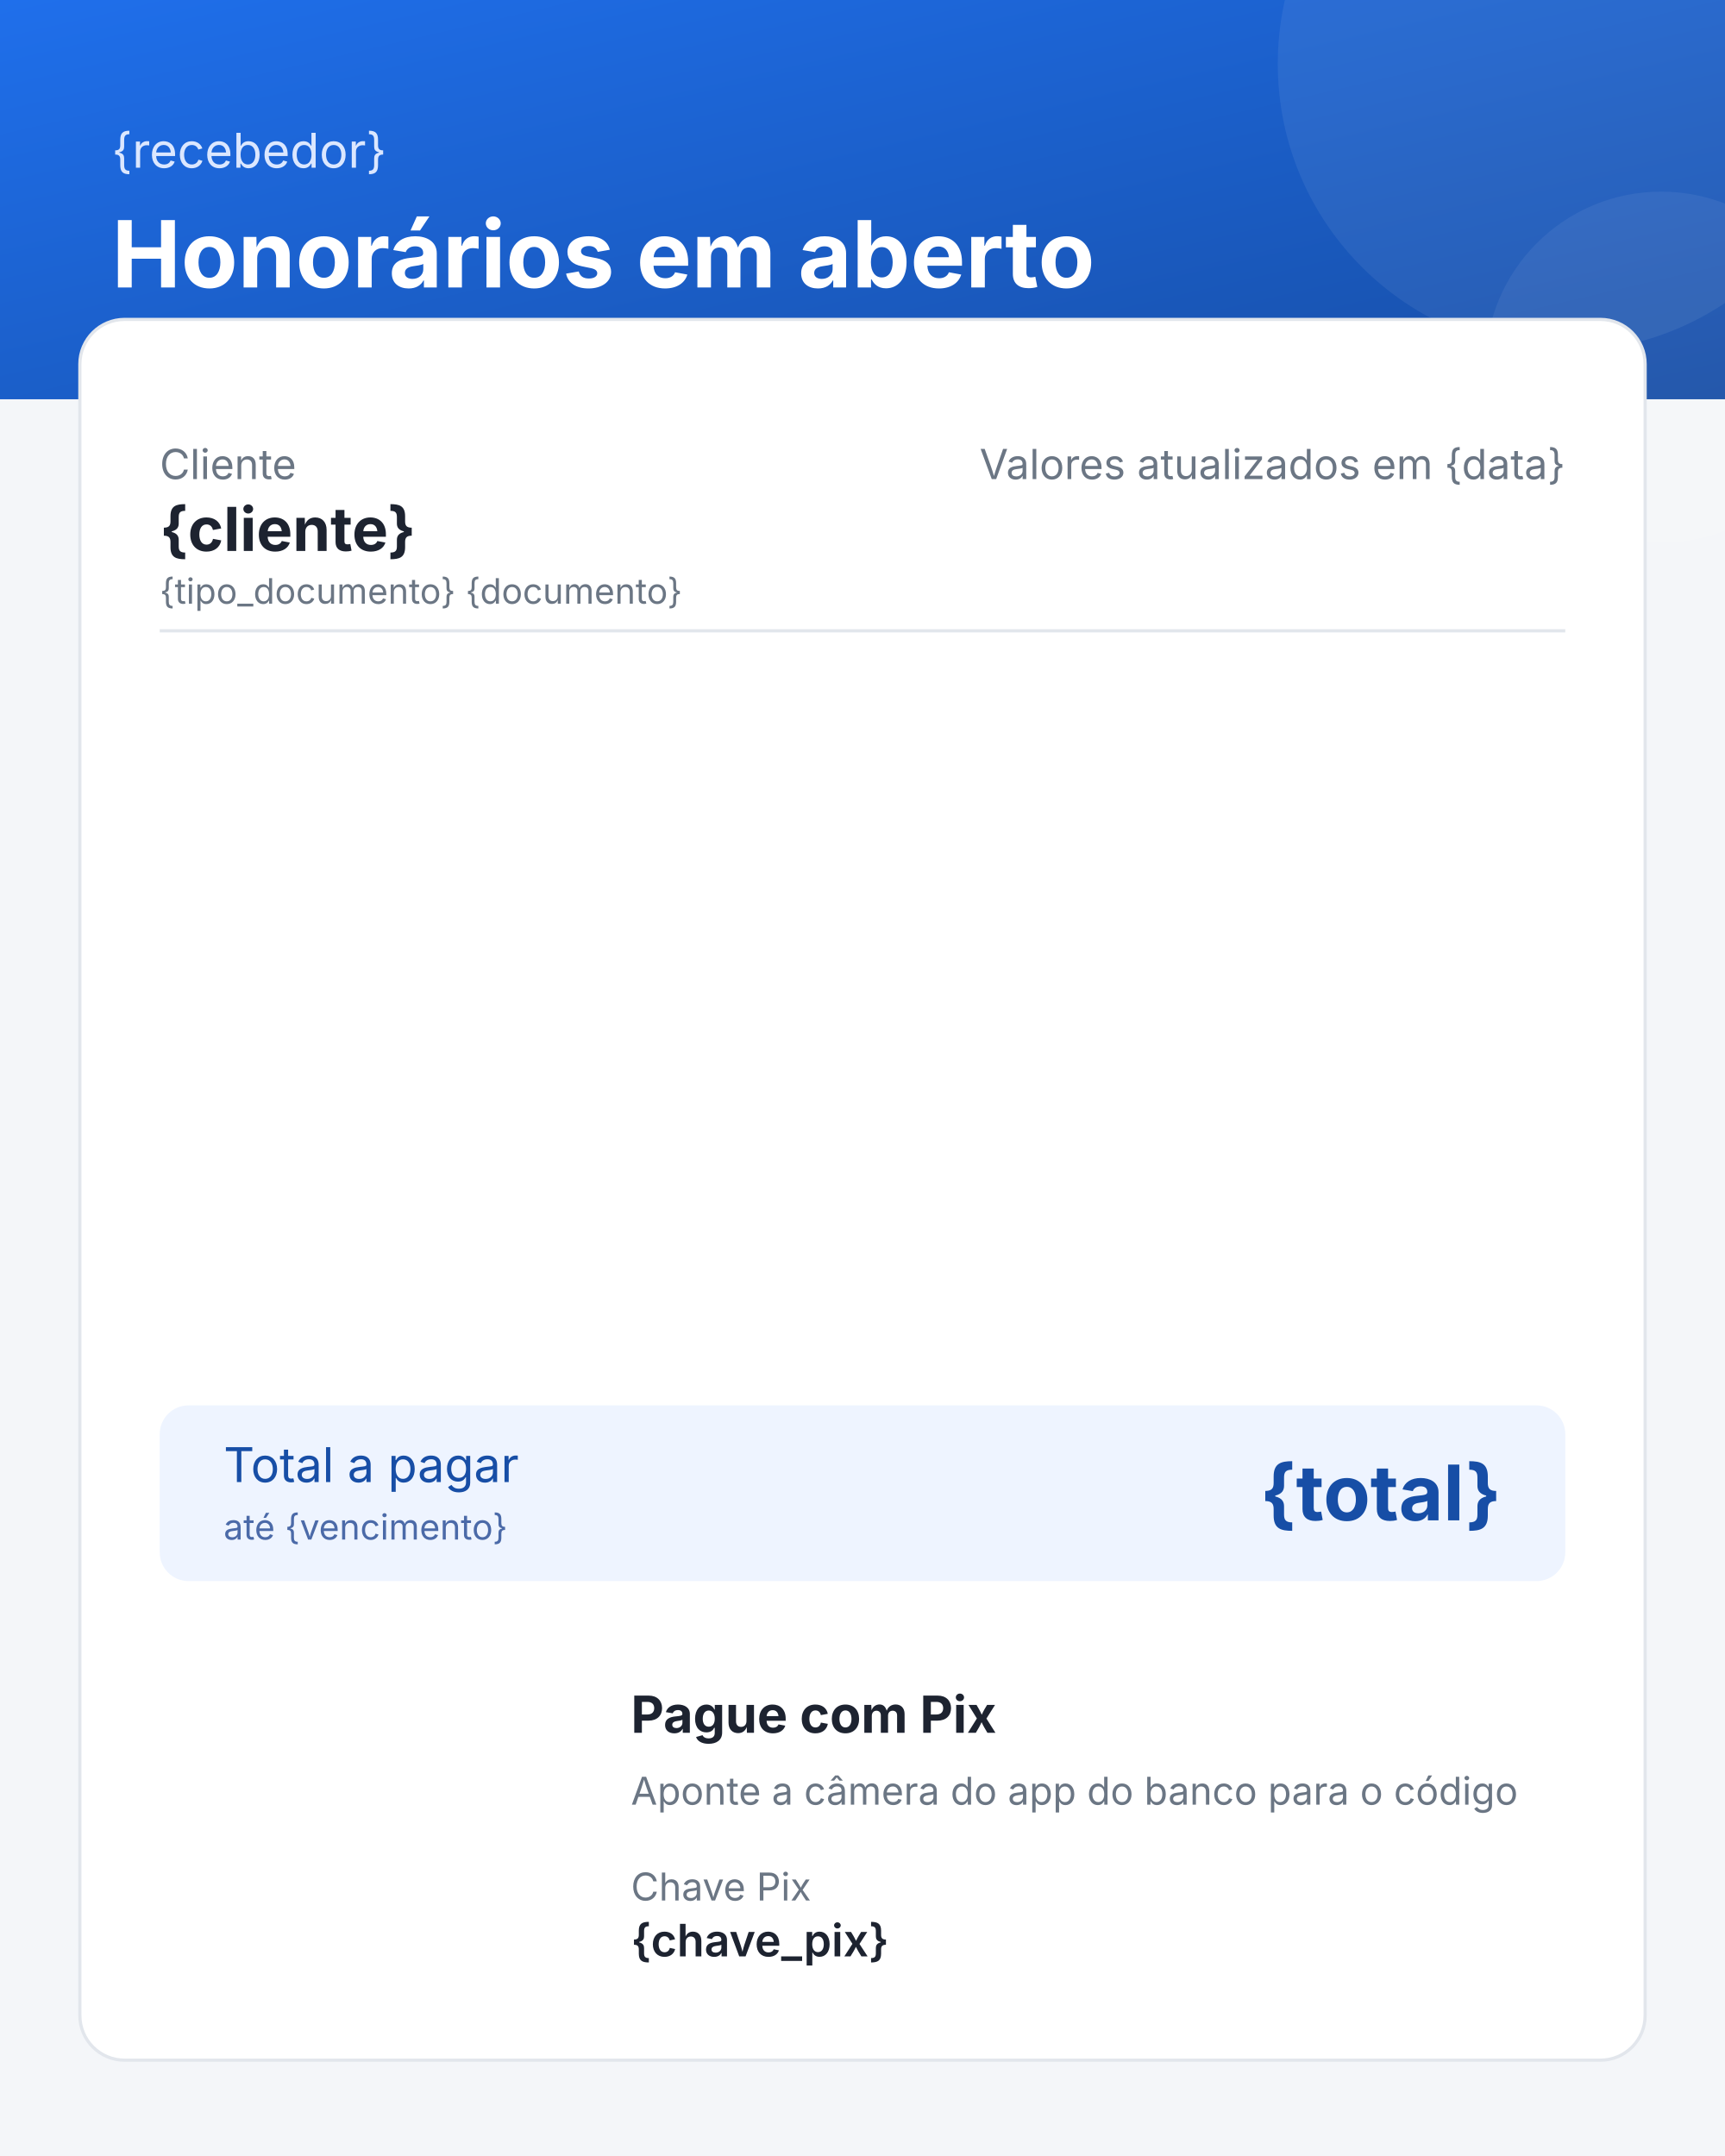
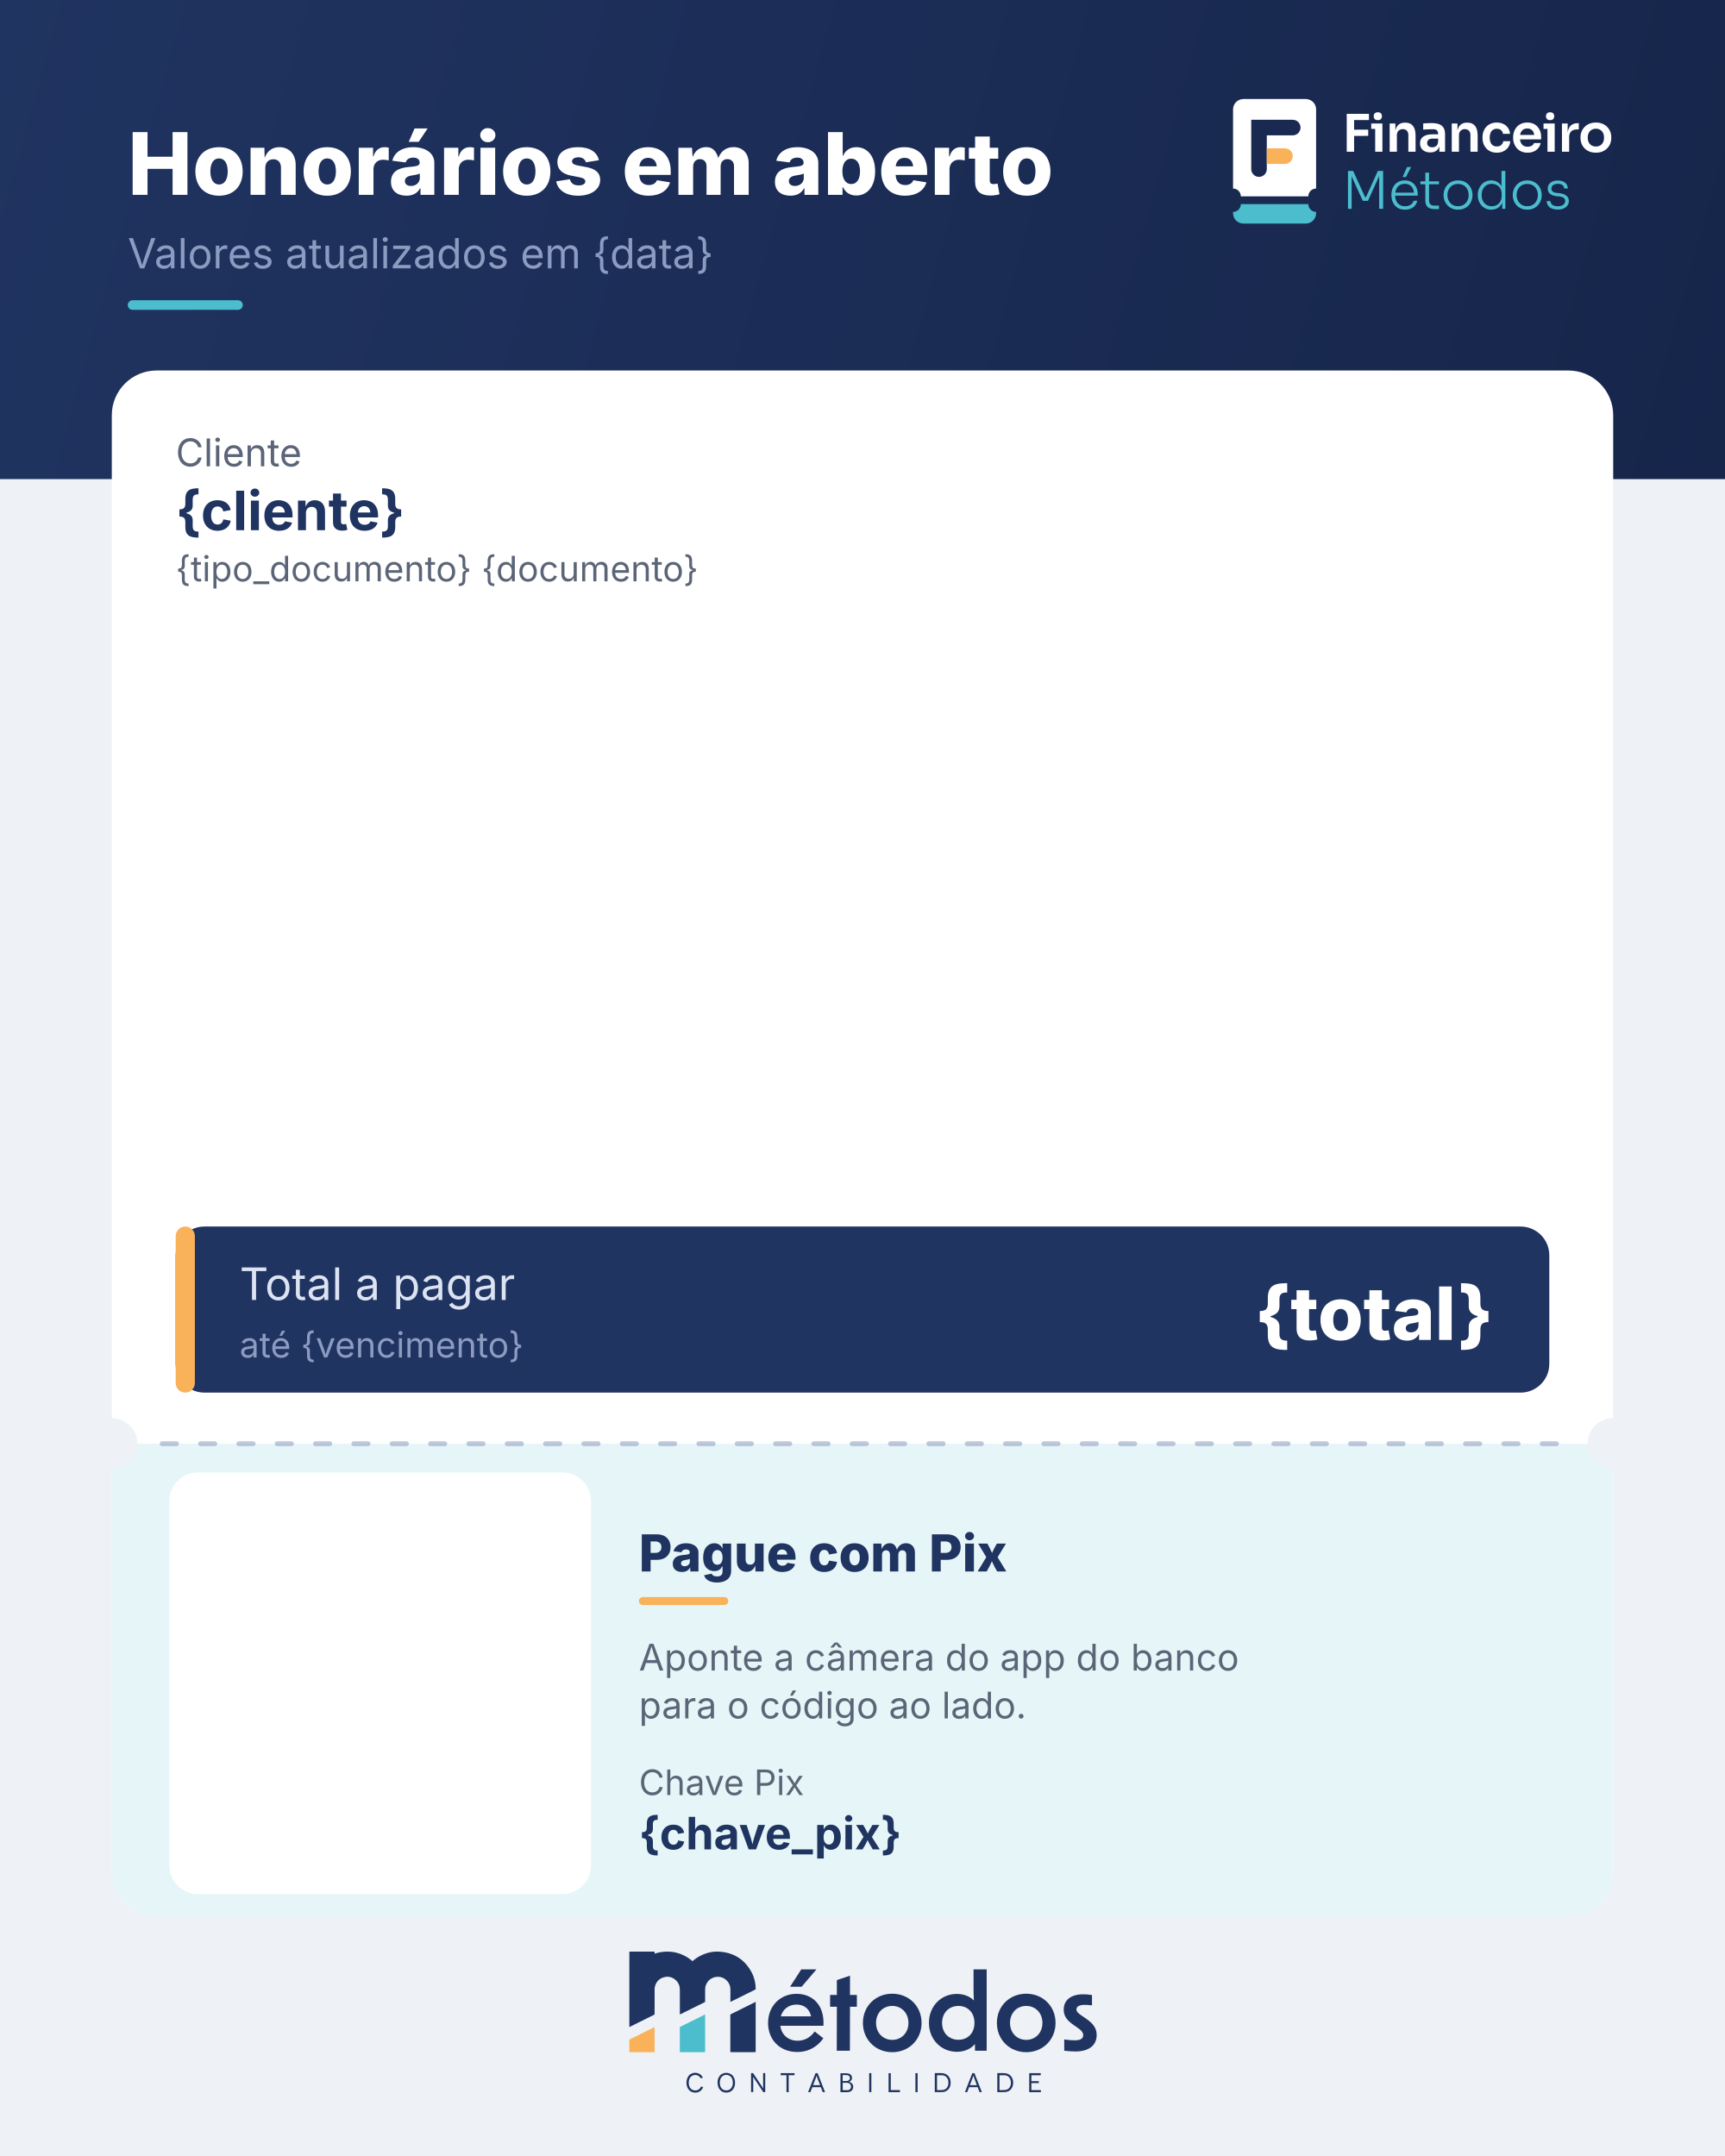
<svg xmlns="http://www.w3.org/2000/svg" width="1080" height="1350" viewBox="0 0 1080 1350">
  <defs>
-     <linearGradient id="faixa" x1="0" y1="0" x2="1" y2="1">
-       <stop offset="0" stop-color="#1f6feb" />
-       <stop offset="1" stop-color="#174ea6" />
+     <linearGradient id="corpo" x1="0" y1="0" x2="1080" y2="300" gradientUnits="userSpaceOnUse">
+       <stop offset="0" stop-color="#203461" />
+       <stop offset="1" stop-color="#16254A" />
    </linearGradient>
  </defs>
-   <rect width="1080" height="1350" fill="#f4f6f9" />
-   <rect width="1080" height="250" fill="url(#faixa)" />
-   <circle cx="980" cy="40" r="180" fill="#ffffff" fill-opacity="0.07" />
-   <circle cx="1040" cy="230" r="110" fill="#ffffff" fill-opacity="0.06" />
+   <rect width="1080" height="1350" fill="#EEF1F5" />
+   <path d="M438.723 1301.36L438.766 1301.42C438.424 1300.72 437.953 1300.21 437.332 1299.83C436.712 1299.44 436.027 1299.27 435.278 1299.27C434.679 1299.27 434.144 1299.4 433.63 1299.61C433.138 1299.83 432.71 1300.17 432.347 1300.57C431.983 1301 431.705 1301.51 431.512 1302.11C431.298 1302.7 431.212 1303.38 431.212 1304.13C431.212 1304.87 431.319 1305.58 431.512 1306.17C431.726 1306.77 432.004 1307.28 432.368 1307.69C432.732 1308.09 433.16 1308.41 433.652 1308.64C434.144 1308.86 434.7 1308.96 435.3 1308.96C436.113 1308.96 436.84 1308.75 437.482 1308.3C438.124 1307.86 438.595 1307.26 438.916 1306.49L440.264 1306.86C439.836 1307.94 439.194 1308.79 438.317 1309.41C437.439 1310.03 436.412 1310.31 435.257 1310.31C434.465 1310.31 433.737 1310.16 433.074 1309.88C432.411 1309.6 431.833 1309.18 431.341 1308.62C430.849 1308.07 430.463 1307.43 430.207 1306.66C429.928 1305.9 429.8 1305.05 429.8 1304.11C429.8 1303.17 429.928 1302.32 430.207 1301.55C430.485 1300.78 430.849 1300.15 431.319 1299.59C431.79 1299.04 432.389 1298.63 433.053 1298.36C433.716 1298.06 434.444 1297.91 435.235 1297.91C436.327 1297.91 437.29 1298.19 438.124 1298.72C438.959 1299.25 439.601 1300.02 440.071 1301L438.702 1301.36H438.723Z" fill="#203461" />
+   <path d="M449.23 1304.13C449.23 1303.19 449.359 1302.34 449.637 1301.57C449.915 1300.81 450.279 1300.17 450.771 1299.61C451.263 1299.06 451.819 1298.65 452.504 1298.38C453.168 1298.08 453.895 1297.93 454.687 1297.93C455.479 1297.93 456.206 1298.08 456.891 1298.38C457.576 1298.65 458.154 1299.08 458.646 1299.61C459.138 1300.17 459.523 1300.81 459.801 1301.57C460.079 1302.34 460.208 1303.19 460.208 1304.13C460.208 1305.07 460.079 1305.92 459.801 1306.69C459.523 1307.45 459.138 1308.09 458.646 1308.65C458.154 1309.2 457.576 1309.6 456.912 1309.88C456.249 1310.16 455.521 1310.29 454.73 1310.29C453.938 1310.29 453.21 1310.14 452.547 1309.86C451.884 1309.58 451.306 1309.16 450.814 1308.6C450.322 1308.05 449.936 1307.41 449.68 1306.64C449.401 1305.88 449.273 1305.02 449.273 1304.09V1304.13H449.23ZM450.643 1304.09C450.643 1304.85 450.75 1305.54 450.942 1306.13C451.156 1306.73 451.434 1307.24 451.798 1307.67C452.162 1308.09 452.59 1308.41 453.082 1308.62C453.574 1308.84 454.131 1308.94 454.73 1308.94C455.329 1308.94 455.864 1308.82 456.377 1308.6C456.87 1308.39 457.298 1308.05 457.661 1307.64C458.025 1307.22 458.303 1306.71 458.517 1306.11C458.731 1305.51 458.817 1304.83 458.817 1304.09C458.817 1303.34 458.71 1302.64 458.517 1302.04C458.325 1301.45 458.047 1300.91 457.683 1300.51C457.319 1300.1 456.891 1299.78 456.377 1299.55C455.864 1299.34 455.329 1299.21 454.73 1299.21C454.131 1299.21 453.596 1299.32 453.082 1299.53C452.59 1299.74 452.162 1300.08 451.798 1300.49C451.434 1300.91 451.178 1301.42 450.964 1302.02C450.75 1302.62 450.664 1303.3 450.664 1304.07L450.643 1304.09Z" fill="#203461" />
+   <path d="M479.103 1298.12V1310.01H477.883L473.09 1302.79C472.876 1302.47 472.662 1302.19 472.469 1301.91C472.277 1301.62 472.127 1301.36 471.998 1301.15C471.87 1300.93 471.763 1300.76 471.677 1300.61L471.549 1300.4V1300.66C471.57 1300.83 471.549 1301.06 471.549 1301.36C471.549 1301.66 471.549 1302.02 471.592 1302.43C471.635 1302.83 471.592 1303.28 471.592 1303.72V1309.97H470.244V1298.08H471.485L476.3 1305.32C476.492 1305.62 476.663 1305.88 476.856 1306.15C477.027 1306.43 477.177 1306.66 477.305 1306.88C477.434 1307.09 477.541 1307.26 477.648 1307.41L477.776 1307.6H477.819V1307.32C477.819 1307.13 477.819 1306.9 477.819 1306.6C477.819 1306.3 477.776 1305.94 477.776 1305.56C477.776 1305.17 477.776 1304.75 477.776 1304.34V1298.1H479.146L479.103 1298.12Z" fill="#203461" />
+   <path d="M497.442 1298.12V1299.42H493.782V1310.01H492.413V1299.42H488.775V1298.12H497.42H497.442Z" fill="#203461" />
+   <path d="M513.919 1306.92H508.569L507.392 1310.01H505.937L510.581 1298.14H511.907L516.551 1310.01H515.096L513.919 1306.92ZM513.469 1305.66L511.736 1301.17C511.672 1300.98 511.608 1300.78 511.543 1300.61C511.501 1300.44 511.436 1300.29 511.415 1300.15C511.372 1300.02 511.351 1299.91 511.308 1299.83V1299.7H511.244V1299.83C511.244 1299.83 511.137 1300.02 511.094 1300.15C511.051 1300.27 510.987 1300.44 510.944 1300.61C510.902 1300.78 510.837 1300.96 510.773 1301.15L509.061 1305.66H513.469Z" fill="#203461" />
+   <path d="M530.096 1298.16V1298.23C530.631 1298.23 531.081 1298.29 531.487 1298.44C531.894 1298.59 532.258 1298.78 532.536 1299.04C532.835 1299.29 533.049 1299.59 533.199 1299.95C533.349 1300.32 533.434 1300.7 533.434 1301.13C533.434 1301.44 533.392 1301.76 533.263 1302.04C533.135 1302.34 532.985 1302.57 532.814 1302.77C532.643 1302.96 532.429 1303.15 532.193 1303.28C531.958 1303.4 531.744 1303.49 531.53 1303.53C531.787 1303.58 532.086 1303.66 532.386 1303.83C532.685 1303.98 532.985 1304.19 533.263 1304.45C533.541 1304.7 533.755 1305 533.927 1305.36C534.098 1305.73 534.183 1306.13 534.183 1306.58C534.183 1307.64 533.841 1308.5 533.156 1309.13C532.472 1309.75 531.53 1310.05 530.332 1310.05H526.202V1298.19H530.096V1298.16ZM529.946 1303.06C530.267 1303.06 530.567 1303.02 530.824 1302.94C531.081 1302.85 531.337 1302.7 531.53 1302.53C531.723 1302.36 531.872 1302.15 531.979 1301.93C532.086 1301.72 532.129 1301.49 532.129 1301.23C532.129 1300.66 531.915 1300.19 531.53 1299.85C531.145 1299.51 530.588 1299.34 529.904 1299.34H527.571V1303.06H529.946ZM530.289 1308.82C531.016 1308.82 531.616 1308.62 532.108 1308.22C532.6 1307.81 532.814 1307.24 532.814 1306.49C532.814 1306.15 532.75 1305.83 532.6 1305.53C532.472 1305.26 532.279 1304.98 532.044 1304.79C531.808 1304.6 531.53 1304.43 531.23 1304.32C530.931 1304.19 530.61 1304.15 530.246 1304.15H527.614V1308.79H530.332L530.289 1308.82Z" fill="#203461" />
+   <path d="M544.177 1310.01V1298.12H545.546V1310.01H544.177Z" fill="#203461" />
+   <path d="M563.457 1308.73V1310.03H556.331V1298.14H557.701V1308.73H563.457Z" fill="#203461" />
+   <path d="M573.129 1310.01V1298.12H574.499V1310.01H573.129Z" fill="#203461" />
+   <path d="M589.521 1298.1H589.478C590.291 1298.1 591.061 1298.23 591.767 1298.53C592.474 1298.8 593.073 1299.23 593.565 1299.74C594.078 1300.27 594.464 1300.89 594.763 1301.64C595.041 1302.38 595.191 1303.19 595.191 1304.11C595.191 1305.02 595.063 1305.83 594.785 1306.56C594.506 1307.28 594.121 1307.9 593.629 1308.41C593.137 1308.92 592.559 1309.31 591.874 1309.58C591.19 1309.86 590.441 1309.99 589.649 1309.99H585.262V1298.1H589.521ZM589.735 1308.73L589.692 1308.69C590.291 1308.69 590.826 1308.58 591.339 1308.39C591.853 1308.2 592.302 1307.88 592.645 1307.49C593.009 1307.11 593.287 1306.62 593.501 1306.05C593.715 1305.47 593.8 1304.83 593.8 1304.11C593.8 1303.38 593.693 1302.7 593.479 1302.13C593.265 1301.55 592.966 1301.06 592.602 1300.66C592.238 1300.25 591.789 1299.95 591.275 1299.74C590.762 1299.53 590.205 1299.44 589.606 1299.44H586.653V1308.75H589.713L589.735 1308.73Z" fill="#203461" />
+   <path d="M612.096 1306.92H606.747L605.57 1310.01H604.115L608.758 1298.14H610.085L614.728 1310.01H613.273L612.096 1306.92ZM611.625 1305.66L609.914 1301.17C609.849 1300.98 609.785 1300.78 609.721 1300.61C609.678 1300.44 609.614 1300.29 609.593 1300.15C609.571 1300.02 609.528 1299.91 609.486 1299.83L609.443 1299.7H609.421L609.379 1299.83C609.379 1299.83 609.314 1300.02 609.25 1300.15C609.186 1300.27 609.143 1300.44 609.1 1300.61C609.058 1300.78 608.993 1300.96 608.929 1301.15L607.217 1305.66H611.625Z" fill="#203461" />
+   <path d="M628.616 1298.1H628.595C629.408 1298.1 630.178 1298.23 630.884 1298.53C631.591 1298.8 632.19 1299.23 632.703 1299.74C633.217 1300.27 633.602 1300.89 633.902 1301.64C634.201 1302.38 634.33 1303.19 634.33 1304.11C634.33 1305.02 634.201 1305.83 633.923 1306.56C633.645 1307.28 633.26 1307.9 632.768 1308.41C632.275 1308.92 631.698 1309.31 631.013 1309.58C630.328 1309.86 629.579 1309.99 628.787 1309.99H624.401V1298.1H628.659H628.616ZM628.83 1308.73V1308.69C629.387 1308.69 629.943 1308.58 630.456 1308.39C630.97 1308.2 631.419 1307.88 631.762 1307.49C632.126 1307.11 632.404 1306.62 632.618 1306.05C632.832 1305.47 632.917 1304.83 632.917 1304.11C632.917 1303.38 632.81 1302.7 632.596 1302.13C632.382 1301.55 632.083 1301.06 631.719 1300.66C631.355 1300.25 630.906 1299.95 630.392 1299.74C629.879 1299.53 629.322 1299.44 628.723 1299.44H625.77V1308.75H628.83V1308.73Z" fill="#203461" />
+   <path d="M651.684 1308.73V1310.03H644.387V1298.14H651.577V1299.44H645.735V1303.13H650.357V1304.36H645.735V1308.75H651.663L651.684 1308.73Z" fill="#203461" />
+   <path d="M480.879 1266.72C480.879 1256.03 488.561 1248.45 498.704 1248.45C507.991 1248.45 516.337 1254.71 515.545 1268.45H488.561C489.224 1273.99 493.397 1277.82 499.367 1277.82C503.733 1277.82 507.456 1275.78 510.045 1272.01L515.481 1276.29C512.036 1281.23 506.6 1284.87 499.175 1284.87C488.24 1284.87 480.879 1277.23 480.879 1266.72ZM507.799 1262.57C506.814 1257.69 503.283 1255.18 498.661 1255.18C493.761 1255.18 490.038 1258.2 488.861 1262.57H507.82H507.799ZM501.7 1233.13H511.18L501.892 1244.02H494.66L501.679 1233.13H501.7Z" fill="#203461" />
+   <path d="M523.955 1256.56H519.718V1249.17H523.955V1239.86L532.172 1237.09V1249.17H536.473V1256.56H532.172L532.108 1284.08H523.891L523.955 1256.56Z" fill="#203461" />
+   <path d="M540.26 1266.66C540.26 1256.03 548.349 1248.38 558.621 1248.38C568.892 1248.38 576.981 1256.03 576.981 1266.66C576.981 1277.29 568.892 1285 558.621 1285C548.349 1285 540.26 1277.29 540.26 1266.66ZM558.621 1277.29C564.377 1277.29 568.764 1272.92 568.764 1266.66C568.764 1260.4 564.377 1256.03 558.621 1256.03C552.864 1256.03 548.478 1260.4 548.478 1266.66C548.478 1272.92 552.864 1277.29 558.621 1277.29Z" fill="#203461" />
+   <path d="M581.603 1266.66C581.603 1255.9 589.499 1248.51 599.043 1248.51C603.216 1248.51 607.132 1249.96 609.721 1252.6C609.593 1250.09 609.528 1247.47 609.528 1244.83V1233.15H617.746V1284.08H610.449L610.384 1279.87C607.859 1283.04 603.622 1284.75 599.043 1284.75C589.499 1284.75 581.603 1277.29 581.603 1266.66ZM600.092 1277.23C605.655 1277.23 610.106 1273.33 610.106 1266.66C610.106 1259.99 605.677 1256.03 600.092 1256.03C594.186 1256.03 589.82 1260.31 589.82 1266.66C589.82 1273.01 594.186 1277.23 600.092 1277.23Z" fill="#203461" />
+   <path d="M624.144 1266.66C624.144 1256.03 632.233 1248.38 642.504 1248.38C652.775 1248.38 660.864 1256.03 660.864 1266.66C660.864 1277.29 652.775 1285 642.504 1285C632.233 1285 624.144 1277.29 624.144 1266.66ZM642.504 1277.29C648.282 1277.29 652.647 1272.92 652.647 1266.66C652.647 1260.4 648.282 1256.03 642.504 1256.03C636.726 1256.03 632.361 1260.4 632.361 1266.66C632.361 1272.92 636.726 1277.29 642.504 1277.29Z" fill="#203461" />
+   <path d="M666.299 1284.08V1277.03C669.081 1277.42 671.328 1277.57 672.869 1277.57C676.506 1277.57 678.176 1276.5 678.176 1274.33C678.176 1272.6 677.106 1271.37 674.324 1269.45L672.141 1267.94C667.84 1264.98 665.978 1262.21 665.978 1258.37C665.978 1252.37 670.493 1248.75 678.176 1248.75C679.759 1248.75 681.685 1248.87 683.675 1249.21V1255.69C681.685 1255.43 680.166 1255.35 679.246 1255.35C675.736 1255.35 673.939 1256.41 673.939 1258.25C673.939 1259.57 675.009 1260.7 677.726 1262.46L679.845 1263.91C684.617 1267.15 686.607 1270.17 686.607 1274.26C686.607 1280.74 681.706 1284.55 673.275 1284.55C671.478 1284.55 668.91 1284.36 666.321 1284.08H666.299Z" fill="#203461" />
+   <path d="M409.835 1223.33C411.055 1222.93 412.253 1222.59 413.473 1222.38C420.471 1221.23 426.783 1222.76 432.433 1227.06C432.754 1227.3 433.053 1227.55 433.331 1227.83C433.502 1227.98 433.588 1228 433.781 1227.83C435.343 1226.47 437.055 1225.32 438.916 1224.42C442.768 1222.55 446.855 1221.69 451.135 1222.1C460.058 1222.91 466.585 1227.36 470.715 1235.26C472.341 1238.39 473.09 1241.76 473.133 1245.3C473.133 1245.55 473.069 1245.68 472.833 1245.81C467.762 1248.32 462.712 1250.83 457.64 1253.35C457.533 1253.39 457.426 1253.43 457.298 1253.5C457.298 1251.94 457.298 1250.45 457.298 1248.94C457.298 1247.53 457.384 1246.11 457.234 1244.7C456.891 1241.42 454.238 1238.54 450.942 1237.93C446.47 1237.09 442.34 1239.95 441.57 1244.42C441.484 1244.93 441.463 1245.47 441.463 1246C441.463 1248.41 441.463 1250.79 441.463 1253.2C441.463 1253.41 441.463 1253.56 441.227 1253.67C436.092 1256.2 430.956 1258.76 425.82 1261.31C425.778 1261.34 425.735 1261.36 425.649 1261.38C425.649 1261.21 425.649 1261.08 425.649 1260.93C425.649 1255.95 425.649 1250.96 425.649 1245.98C425.649 1243.66 424.943 1241.61 423.231 1240.01C420.963 1237.88 418.267 1237.22 415.314 1238.18C412.403 1239.12 410.649 1241.18 409.985 1244.17C409.857 1244.76 409.835 1245.38 409.835 1246C409.835 1251 409.835 1256.03 409.835 1261.04C409.835 1261.27 409.814 1261.42 409.579 1261.53C404.464 1264.06 399.35 1266.6 394.257 1269.15C394.193 1269.17 394.129 1269.2 394.022 1269.26V1268.88C394.022 1253.39 394.022 1237.9 394.022 1222.44C394.022 1222.12 394.107 1222.03 394.428 1222.03C399.436 1222.03 404.443 1222.03 409.45 1222.03C409.793 1222.03 409.878 1222.12 409.857 1222.44C409.835 1222.74 409.857 1223.04 409.857 1223.36L409.835 1223.33Z" fill="#203461" />
+   <path d="M473.111 1253.5C473.111 1253.67 473.111 1253.82 473.111 1253.94C473.111 1264.13 473.111 1274.33 473.111 1284.51C473.111 1284.89 473.026 1285 472.619 1285C467.655 1285 462.69 1285 457.704 1285C457.34 1285 457.255 1284.89 457.255 1284.55C457.255 1276.97 457.255 1269.37 457.255 1261.78C457.255 1261.48 457.34 1261.34 457.619 1261.19C462.647 1258.69 467.676 1256.2 472.705 1253.69C472.812 1253.65 472.919 1253.58 473.09 1253.52L473.111 1253.5Z" fill="#203461" />
+   <path d="M441.463 1261.38C441.463 1261.55 441.463 1261.68 441.463 1261.8C441.463 1269.39 441.463 1276.97 441.463 1284.55C441.463 1284.89 441.398 1285.02 441.013 1285C436.027 1285 431.041 1285 426.077 1285C425.692 1285 425.627 1284.89 425.627 1284.53C425.627 1279.57 425.627 1274.58 425.627 1269.62C425.627 1269.37 425.67 1269.2 425.927 1269.07C430.999 1266.55 436.049 1264.04 441.12 1261.53C441.206 1261.48 441.313 1261.44 441.441 1261.38H441.463Z" fill="#4BBDCD" />
+   <path d="M409.835 1269.26V1269.71C409.835 1274.67 409.835 1279.61 409.835 1284.57C409.835 1284.94 409.728 1285.02 409.386 1285.02C404.4 1285.02 399.414 1285.02 394.449 1285.02C394.064 1285.02 394 1284.92 394 1284.57C394 1282.21 394 1279.85 394 1277.5C394 1277.27 394.021 1277.12 394.257 1277.01C399.371 1274.48 404.464 1271.94 409.578 1269.39C409.643 1269.37 409.707 1269.34 409.814 1269.28L409.835 1269.26Z" fill="#F9B259" />
  <g id="conteudo">
-     <text x="70" y="105" font-family="Inter, Segoe UI, Arial, sans-serif" font-size="30" fill="#dbe7ff">{recebedor}</text>
-     <text x="70" y="180" font-family="Inter, Segoe UI, Arial, sans-serif" font-size="58" font-weight="700" fill="#ffffff">Honorários em aberto</text>
-     <rect x="50" y="200" width="980" height="1090" rx="28" fill="#ffffff" stroke="#e2e6ec" stroke-width="2" />
-     <text x="100" y="300" font-family="Inter, Segoe UI, Arial, sans-serif" font-size="26" fill="#6b7684">Cliente</text>
-     <text x="100" y="345" font-family="Inter, Segoe UI, Arial, sans-serif" font-size="38" font-weight="700" fill="#1d2330">{cliente}</text>
-     <text x="980" y="300" text-anchor="end" font-family="Inter, Segoe UI, Arial, sans-serif" font-size="26" fill="#6b7684">Valores atualizados em {data}</text>
-     <text x="100" y="378" font-family="Inter, Segoe UI, Arial, sans-serif" font-size="22" fill="#6b7684">{tipo_documento} {documento}</text>
-     <line x1="100" y1="395" x2="980" y2="395" stroke="#e2e6ec" stroke-width="2" />
-     <rect id="lista" x="100" y="410" width="880" height="450" fill="none" />
-     <rect x="100" y="880" width="880" height="110" rx="18" fill="#eef4ff" />
-     <text x="140" y="928" font-family="Inter, Segoe UI, Arial, sans-serif" font-size="30" fill="#174ea6">Total a pagar</text>
-     <text x="140" y="964" font-family="Inter, Segoe UI, Arial, sans-serif" font-size="22" fill="#4b6aa8">até {vencimento}</text>
-     <text x="940" y="952" text-anchor="end" font-family="Inter, Segoe UI, Arial, sans-serif" font-size="48" font-weight="700" fill="#174ea6">{total}</text>
-     <rect id="qrcode" x="88" y="1008" width="272" height="272" fill="none" />
-     <g id="bloco-pix" data-sem-qrcode="translate(-307 30)">
-       <text x="395" y="1085" font-family="Inter, Segoe UI, Arial, sans-serif" font-size="32" font-weight="700" fill="#1d2330">Pague com Pix</text>
+     <rect width="1080" height="300" fill="url(#corpo)" />
+     <g transform="translate(772 62) scale(0.8125)">
+       <g transform="translate(0.000 0.000) scale(0.25) translate(-128 -64)">
+         <path fill-rule="evenodd" fill="#FFFFFF" d="M160,64 H352 A32,32 0 0 1 384,96 V340 A24,24 0 0 0 360,364 H152 A24,24 0 0 0 128,340 V96 A32,32 0 0 1 160,64 Z M184,128 H312 A24,24 0 0 1 312,176 H232 V280 A24,24 0 0 1 184,280 Z" />
+         <path fill="#F9B259" d="M232,216 H288 A24,24 0 0 1 288,264 H232 Z" />
+         <path fill="#4BBDCD" d="M152,388 H360 A24,24 0 0 0 384,412 V416 A32,32 0 0 1 352,448 H160 A32,32 0 0 1 128,416 V412 A24,24 0 0 0 152,388 Z" />
+       </g>
+       <path fill="#FFFFFF" d="M87.6 40.6V11.4H93.28V40.6ZM92.48 28.44V23.64L104.16 23.6V28.4ZM92.48 16.2V11.4H104.72V16.2ZM109.52 40.6V18.88H115.08V40.6ZM106.48 23.04V18.88H115.08V23.04ZM111.56 16.28Q109.92 16.28 109.14 15.42Q108.36 14.56 108.36 13.24Q108.36 11.92 109.14 11.08Q109.92 10.24 111.56 10.24Q113.2 10.24 113.96 11.08Q114.72 11.92 114.72 13.24Q114.72 14.56 113.96 15.42Q113.2 16.28 111.56 16.28ZM120.68 40.6V18.88H125.08V28.2H124.68Q124.68 24.88 125.56 22.66Q126.44 20.44 128.18 19.32Q129.92 18.2 132.52 18.2H132.76Q136.64 18.2 138.64 20.7Q140.64 23.2 140.64 28.16V40.6H135.08V27.68Q135.08 25.68 133.94 24.44Q132.8 23.2 130.8 23.2Q128.76 23.2 127.5 24.46Q126.24 25.72 126.24 27.84V40.6ZM158.96 40.6V34.16H158.04V27Q158.04 25.12 157.12 24.2Q156.2 23.28 154.28 23.28Q153.28 23.28 151.88 23.32Q150.48 23.36 149.06 23.42Q147.64 23.48 146.52 23.56V18.84Q147.44 18.76 148.6 18.68Q149.76 18.6 150.98 18.58Q152.2 18.56 153.28 18.56Q156.64 18.56 158.86 19.44Q161.08 20.32 162.22 22.2Q163.36 24.08 163.36 27.12V40.6ZM151.96 41.16Q149.6 41.16 147.82 40.32Q146.04 39.48 145.06 37.92Q144.08 36.36 144.08 34.16Q144.08 31.76 145.26 30.24Q146.44 28.72 148.58 27.96Q150.72 27.2 153.6 27.2H158.64V30.52H153.52Q151.6 30.52 150.58 31.46Q149.56 32.4 149.56 33.88Q149.56 35.36 150.58 36.28Q151.6 37.2 153.52 37.2Q154.68 37.2 155.66 36.78Q156.64 36.36 157.3 35.34Q157.96 34.32 158.04 32.56L159.4 34.12Q159.2 36.4 158.3 37.96Q157.4 39.52 155.82 40.34Q154.24 41.16 151.96 41.16ZM168.52 40.6V18.88H172.92V28.2H172.52Q172.52 24.88 173.4 22.66Q174.28 20.44 176.02 19.32Q177.76 18.2 180.36 18.2H180.6Q184.48 18.2 186.48 20.7Q188.48 23.2 188.48 28.16V40.6H182.92V27.68Q182.92 25.68 181.78 24.44Q180.64 23.2 178.64 23.2Q176.6 23.2 175.34 24.46Q174.08 25.72 174.08 27.84V40.6ZM203.28 41.36Q200.44 41.36 198.38 40.4Q196.32 39.44 194.94 37.84Q193.56 36.24 192.88 34.24Q192.2 32.24 192.2 30.16V29.4Q192.2 27.2 192.9 25.18Q193.6 23.16 195.0 21.58Q196.4 20 198.46 19.06Q200.52 18.12 203.24 18.12Q206.08 18.12 208.32 19.22Q210.56 20.32 211.9 22.28Q213.24 24.24 213.4 26.84H208Q207.8 25.16 206.58 24.04Q205.36 22.92 203.24 22.92Q201.4 22.92 200.18 23.8Q198.96 24.68 198.36 26.22Q197.76 27.76 197.76 29.76Q197.76 31.68 198.34 33.24Q198.92 34.8 200.14 35.68Q201.36 36.56 203.28 36.56Q204.72 36.56 205.76 36.04Q206.8 35.52 207.42 34.6Q208.04 33.68 208.2 32.52H213.6Q213.44 35.16 212.06 37.14Q210.68 39.12 208.42 40.24Q206.16 41.36 203.28 41.36ZM226.96 41.36Q224.16 41.36 222.06 40.4Q219.96 39.44 218.58 37.82Q217.2 36.2 216.5 34.2Q215.8 32.2 215.8 30.12V29.36Q215.8 27.2 216.5 25.18Q217.2 23.16 218.58 21.58Q219.96 20 222.0 19.06Q224.04 18.12 226.72 18.12Q230.24 18.12 232.62 19.66Q235.0 21.2 236.2 23.7Q237.4 26.2 237.4 29.08V31.08H218.16V27.68H233.92L232.2 29.36Q232.2 27.28 231.6 25.8Q231.0 24.32 229.78 23.52Q228.56 22.72 226.72 22.72Q224.88 22.72 223.6 23.56Q222.32 24.4 221.66 25.98Q221.0 27.56 221.0 29.76Q221.0 31.8 221.64 33.38Q222.28 34.96 223.6 35.86Q224.92 36.76 226.96 36.76Q229.0 36.76 230.28 35.94Q231.56 35.12 231.92 33.92H237.04Q236.56 36.16 235.2 37.84Q233.84 39.52 231.74 40.44Q229.64 41.36 226.96 41.36ZM242.28 40.6V18.88H247.84V40.6ZM239.24 23.04V18.88H247.84V23.04ZM244.32 16.28Q242.68 16.28 241.9 15.42Q241.12 14.56 241.12 13.24Q241.12 11.92 241.9 11.08Q242.68 10.24 244.32 10.24Q245.96 10.24 246.72 11.08Q247.48 11.92 247.48 13.24Q247.48 14.56 246.72 15.42Q245.96 16.28 244.32 16.28ZM253.44 40.6V18.88H257.84V28.08H257.72Q257.72 23.4 259.72 21Q261.72 18.6 265.6 18.6H266.4V23.44H264.88Q262.08 23.44 260.54 24.94Q259.0 26.44 259.0 29.28V40.6ZM279.6 41.36Q276.72 41.36 274.52 40.44Q272.32 39.52 270.8 37.94Q269.28 36.36 268.5 34.36Q267.72 32.36 267.72 30.2V29.36Q267.72 27.12 268.54 25.1Q269.36 23.08 270.9 21.5Q272.44 19.92 274.64 19.02Q276.84 18.12 279.6 18.12Q282.36 18.12 284.56 19.02Q286.76 19.92 288.3 21.5Q289.84 23.08 290.64 25.1Q291.44 27.12 291.44 29.36V30.2Q291.44 32.36 290.66 34.36Q289.88 36.36 288.36 37.94Q286.84 39.52 284.64 40.44Q282.44 41.36 279.6 41.36ZM279.6 36.6Q281.64 36.6 283.04 35.7Q284.44 34.8 285.16 33.26Q285.88 31.72 285.88 29.76Q285.88 27.76 285.14 26.22Q284.4 24.68 282.98 23.78Q281.56 22.88 279.6 22.88Q277.64 22.88 276.22 23.78Q274.8 24.68 274.04 26.22Q273.28 27.76 273.28 29.76Q273.28 31.72 274.02 33.26Q274.76 34.8 276.16 35.7Q277.56 36.6 279.6 36.6Z" />
+       <path fill="#4BBDCD" d="M88.56 84.6V55.4H92.52L101.72 75.6H102.44L111.6 55.4H115.64V84.6H112.6V58.8L112.84 58.84L103.96 78.44H99.96L91.04 58.84L91.36 58.8V84.6ZM132.52 85.28Q129.8 85.28 127.8 84.34Q125.8 83.4 124.52 81.82Q123.24 80.24 122.62 78.28Q122 76.32 122 74.24V73.68Q122 71.64 122.62 69.68Q123.24 67.72 124.52 66.16Q125.8 64.6 127.74 63.66Q129.68 62.72 132.28 62.72Q135.6 62.72 137.82 64.2Q140.04 65.68 141.16 67.98Q142.28 70.28 142.28 72.92V74.48H123.36V72.16H140.2L139.44 73.32Q139.44 70.96 138.62 69.18Q137.8 67.4 136.22 66.38Q134.64 65.36 132.28 65.36Q129.8 65.36 128.16 66.52Q126.52 67.68 125.7 69.6Q124.88 71.52 124.88 73.96Q124.88 76.36 125.7 78.34Q126.52 80.32 128.22 81.48Q129.92 82.64 132.52 82.64Q135.28 82.64 137.0 81.38Q138.72 80.12 139.12 78.4H141.92Q141.52 80.52 140.24 82.06Q138.96 83.6 137.0 84.44Q135.04 85.28 132.52 85.28ZM130.64 60.12 134.12 52.4H137.24L133.16 60.12ZM155.32 84.84Q153.12 84.84 151.52 84.2Q149.92 83.56 149.04 82.02Q148.16 80.48 148.16 77.88V56.76H151.04V78.32Q151.04 80.16 152.04 81.14Q153.04 82.12 154.88 82.12H158.68V84.84ZM144.36 65.72V63.44H158.68V65.72ZM173.36 85.28Q170.64 85.28 168.58 84.34Q166.52 83.4 165.1 81.82Q163.68 80.24 162.94 78.28Q162.2 76.32 162.2 74.28V73.72Q162.2 71.68 162.96 69.7Q163.72 67.72 165.16 66.16Q166.6 64.6 168.66 63.66Q170.72 62.72 173.36 62.72Q176.04 62.72 178.1 63.66Q180.16 64.6 181.6 66.16Q183.04 67.72 183.78 69.7Q184.52 71.68 184.52 73.72V74.28Q184.52 76.32 183.8 78.28Q183.08 80.24 181.66 81.82Q180.24 83.4 178.16 84.34Q176.08 85.28 173.36 85.28ZM173.36 82.6Q176.0 82.6 177.82 81.42Q179.64 80.24 180.6 78.3Q181.56 76.36 181.56 74.0Q181.56 71.6 180.58 69.66Q179.6 67.72 177.76 66.58Q175.92 65.44 173.36 65.44Q170.84 65.44 169.0 66.58Q167.16 67.72 166.18 69.66Q165.2 71.6 165.2 74.0Q165.2 76.36 166.16 78.3Q167.12 80.24 168.94 81.42Q170.76 82.6 173.36 82.6ZM198.92 85.28Q196.6 85.28 194.7 84.42Q192.8 83.56 191.42 82.02Q190.04 80.48 189.3 78.5Q188.56 76.52 188.56 74.28V73.72Q188.56 71.56 189.28 69.58Q190.0 67.6 191.34 66.06Q192.68 64.52 194.58 63.62Q196.48 62.72 198.84 62.72Q201.52 62.72 203.56 63.88Q205.6 65.04 206.84 67.22Q208.08 69.4 208.16 72.56L206.84 70.08V55.4H209.84V84.6H207.44V75.2H208.4Q208.32 78.52 207.02 80.78Q205.72 83.04 203.62 84.16Q201.52 85.28 198.92 85.28ZM199.32 82.64Q201.48 82.64 203.22 81.68Q204.96 80.72 205.96 78.94Q206.96 77.16 206.96 74.84V72.92Q206.96 70.68 205.96 68.98Q204.96 67.28 203.22 66.32Q201.48 65.36 199.28 65.36Q196.92 65.36 195.18 66.5Q193.44 67.64 192.5 69.6Q191.56 71.56 191.56 74.0Q191.56 76.52 192.52 78.48Q193.48 80.44 195.24 81.54Q197.0 82.64 199.32 82.64ZM226.68 85.28Q223.96 85.28 221.9 84.34Q219.84 83.4 218.42 81.82Q217.0 80.24 216.26 78.28Q215.52 76.32 215.52 74.28V73.72Q215.52 71.68 216.28 69.7Q217.04 67.72 218.48 66.16Q219.92 64.6 221.98 63.66Q224.04 62.72 226.68 62.72Q229.36 62.72 231.42 63.66Q233.48 64.6 234.92 66.16Q236.36 67.72 237.1 69.7Q237.84 71.68 237.84 73.72V74.28Q237.84 76.32 237.12 78.28Q236.4 80.24 234.98 81.82Q233.56 83.4 231.48 84.34Q229.4 85.28 226.68 85.28ZM226.68 82.6Q229.32 82.6 231.14 81.42Q232.96 80.24 233.92 78.3Q234.88 76.36 234.88 74.0Q234.88 71.6 233.9 69.66Q232.92 67.72 231.08 66.58Q229.24 65.44 226.68 65.44Q224.16 65.44 222.32 66.58Q220.48 67.72 219.5 69.66Q218.52 71.6 218.52 74.0Q218.52 76.36 219.48 78.3Q220.44 80.24 222.26 81.42Q224.08 82.6 226.68 82.6ZM250.24 85.2Q246.16 85.2 243.96 83.42Q241.76 81.64 241.72 78.64H244.52Q244.6 80.16 245.9 81.4Q247.2 82.64 250.24 82.64Q253.08 82.64 254.5 81.46Q255.92 80.28 255.92 78.6Q255.92 77.04 254.74 76.18Q253.56 75.32 251.32 75.08L248.92 74.84Q246.04 74.52 244.26 73.06Q242.48 71.6 242.48 69.04Q242.48 67.16 243.44 65.76Q244.4 64.36 246.14 63.58Q247.88 62.8 250.24 62.8Q253.64 62.8 255.78 64.4Q257.92 66.0 257.96 68.96H255.16Q255.12 67.44 253.88 66.4Q252.64 65.36 250.24 65.36Q247.76 65.36 246.54 66.44Q245.32 67.52 245.32 69.08Q245.32 70.4 246.24 71.26Q247.16 72.12 249.12 72.32L251.52 72.56Q254.72 72.92 256.74 74.4Q258.76 75.88 258.76 78.64Q258.76 80.52 257.7 82.02Q256.64 83.52 254.72 84.36Q252.8 85.2 250.24 85.2Z" />
+     </g>
+     <text x="80" y="122" font-family="Inter, Segoe UI, Arial, sans-serif" font-size="54" font-weight="800" fill="#FFFFFF">Honorários em aberto</text>
+     <text x="80" y="168" font-family="Inter, Segoe UI, Arial, sans-serif" font-size="26" fill="#8C9BC0">Valores atualizados em {data}</text>
+     <rect x="80" y="188" width="72" height="6" rx="3" fill="#4BBDCD" />
+     <rect x="70" y="232" width="940" height="968" rx="28" fill="#FFFFFF" />
+     <path d="M70,904 H1010 V1172 A28,28 0 0 1 982,1200 H98 A28,28 0 0 1 70,1172 Z" fill="#E6F6F8" />
+     <circle cx="70" cy="904" r="16" fill="#EEF1F5" />
+     <circle cx="1010" cy="904" r="16" fill="#EEF1F5" />
+     <rect x="100" y="902.5" width="12" height="3" rx="1.5" fill="#8C9BC0" fill-opacity="0.55" />
+     <rect x="124" y="902.5" width="12" height="3" rx="1.5" fill="#8C9BC0" fill-opacity="0.55" />
+     <rect x="148" y="902.5" width="12" height="3" rx="1.5" fill="#8C9BC0" fill-opacity="0.55" />
+     <rect x="172" y="902.5" width="12" height="3" rx="1.5" fill="#8C9BC0" fill-opacity="0.55" />
+     <rect x="196" y="902.5" width="12" height="3" rx="1.5" fill="#8C9BC0" fill-opacity="0.55" />
+     <rect x="220" y="902.5" width="12" height="3" rx="1.5" fill="#8C9BC0" fill-opacity="0.55" />
+     <rect x="244" y="902.5" width="12" height="3" rx="1.5" fill="#8C9BC0" fill-opacity="0.55" />
+     <rect x="268" y="902.5" width="12" height="3" rx="1.5" fill="#8C9BC0" fill-opacity="0.55" />
+     <rect x="292" y="902.5" width="12" height="3" rx="1.5" fill="#8C9BC0" fill-opacity="0.55" />
+     <rect x="316" y="902.5" width="12" height="3" rx="1.5" fill="#8C9BC0" fill-opacity="0.55" />
+     <rect x="340" y="902.5" width="12" height="3" rx="1.5" fill="#8C9BC0" fill-opacity="0.55" />
+     <rect x="364" y="902.5" width="12" height="3" rx="1.5" fill="#8C9BC0" fill-opacity="0.55" />
+     <rect x="388" y="902.5" width="12" height="3" rx="1.5" fill="#8C9BC0" fill-opacity="0.55" />
+     <rect x="412" y="902.5" width="12" height="3" rx="1.5" fill="#8C9BC0" fill-opacity="0.55" />
+     <rect x="436" y="902.5" width="12" height="3" rx="1.5" fill="#8C9BC0" fill-opacity="0.55" />
+     <rect x="460" y="902.5" width="12" height="3" rx="1.5" fill="#8C9BC0" fill-opacity="0.55" />
+     <rect x="484" y="902.5" width="12" height="3" rx="1.5" fill="#8C9BC0" fill-opacity="0.55" />
+     <rect x="508" y="902.5" width="12" height="3" rx="1.5" fill="#8C9BC0" fill-opacity="0.55" />
+     <rect x="532" y="902.5" width="12" height="3" rx="1.5" fill="#8C9BC0" fill-opacity="0.55" />
+     <rect x="556" y="902.5" width="12" height="3" rx="1.5" fill="#8C9BC0" fill-opacity="0.55" />
+     <rect x="580" y="902.5" width="12" height="3" rx="1.5" fill="#8C9BC0" fill-opacity="0.55" />
+     <rect x="604" y="902.5" width="12" height="3" rx="1.5" fill="#8C9BC0" fill-opacity="0.55" />
+     <rect x="628" y="902.5" width="12" height="3" rx="1.5" fill="#8C9BC0" fill-opacity="0.55" />
+     <rect x="652" y="902.5" width="12" height="3" rx="1.5" fill="#8C9BC0" fill-opacity="0.55" />
+     <rect x="676" y="902.5" width="12" height="3" rx="1.5" fill="#8C9BC0" fill-opacity="0.55" />
+     <rect x="700" y="902.5" width="12" height="3" rx="1.5" fill="#8C9BC0" fill-opacity="0.55" />
+     <rect x="724" y="902.5" width="12" height="3" rx="1.5" fill="#8C9BC0" fill-opacity="0.55" />
+     <rect x="748" y="902.5" width="12" height="3" rx="1.5" fill="#8C9BC0" fill-opacity="0.55" />
+     <rect x="772" y="902.5" width="12" height="3" rx="1.5" fill="#8C9BC0" fill-opacity="0.55" />
+     <rect x="796" y="902.5" width="12" height="3" rx="1.5" fill="#8C9BC0" fill-opacity="0.55" />
+     <rect x="820" y="902.5" width="12" height="3" rx="1.5" fill="#8C9BC0" fill-opacity="0.55" />
+     <rect x="844" y="902.5" width="12" height="3" rx="1.5" fill="#8C9BC0" fill-opacity="0.55" />
+     <rect x="868" y="902.5" width="12" height="3" rx="1.5" fill="#8C9BC0" fill-opacity="0.55" />
+     <rect x="892" y="902.5" width="12" height="3" rx="1.5" fill="#8C9BC0" fill-opacity="0.55" />
+     <rect x="916" y="902.5" width="12" height="3" rx="1.5" fill="#8C9BC0" fill-opacity="0.55" />
+     <rect x="940" y="902.5" width="12" height="3" rx="1.5" fill="#8C9BC0" fill-opacity="0.55" />
+     <rect x="964" y="902.5" width="12" height="3" rx="1.5" fill="#8C9BC0" fill-opacity="0.55" />
+     <text x="110" y="292" font-family="Inter, Segoe UI, Arial, sans-serif" font-size="24" fill="#5B6577">Cliente</text>
+     <text x="110" y="332" font-family="Inter, Segoe UI, Arial, sans-serif" font-size="34" font-weight="700" fill="#203461">{cliente}</text>
+     <text x="110" y="364" font-family="Inter, Segoe UI, Arial, sans-serif" font-size="22" fill="#5B6577">{tipo_documento} {documento}</text>
+     <rect id="lista" x="110" y="388" width="860" height="364" fill="none" data-fonte="Inter, Segoe UI, Arial, sans-serif" data-cor="#203461" data-cor-fraca="#5B6577" data-cor-linha="#E3E6EA" />
+     <rect x="110" y="768" width="860" height="104" rx="18" fill="#203461" />
+     <rect x="110" y="768" width="12" height="104" rx="6" fill="#F9B259" />
+     <text x="150" y="814" font-family="Inter, Segoe UI, Arial, sans-serif" font-size="28" fill="#DCE3F2">Total a pagar</text>
+     <text x="150" y="850" font-family="Inter, Segoe UI, Arial, sans-serif" font-size="22" fill="#8C9BC0">até {vencimento}</text>
+     <text x="935" y="839" text-anchor="end" font-family="Inter, Segoe UI, Arial, sans-serif" font-size="46" font-weight="800" fill="#FFFFFF">{total}</text>
+     <g id="quadro-qrcode">
+       <rect x="106" y="922" width="264" height="264" rx="18" fill="#FFFFFF" />
+     </g>
+     <rect id="qrcode" x="114" y="930" width="248" height="248" fill="none" />
+     <g id="bloco-pix" data-sem-qrcode="translate(-290 10)">
+       <text x="400" y="984" font-family="Inter, Segoe UI, Arial, sans-serif" font-size="32" font-weight="800" fill="#203461">Pague com Pix</text>
+       <rect x="400" y="1000" width="56" height="5" rx="2.5" fill="#F9B259" />
      <g id="mensagem-qrcode">
-         <text x="395" y="1130" font-family="Inter, Segoe UI, Arial, sans-serif" font-size="24" fill="#6b7684">Aponte a câmera do app do banco para o código</text>
+         <text x="400" y="1046" font-family="Inter, Segoe UI, Arial, sans-serif" font-size="23" fill="#5B6577">Aponte a câmera do app do banco</text>
+         <text x="400" y="1076" font-family="Inter, Segoe UI, Arial, sans-serif" font-size="23" fill="#5B6577">para o código ao lado.</text>
      </g>
-       <g data-sem-qrcode="translate(0 -50)">
-         <text x="395" y="1190" font-family="Inter, Segoe UI, Arial, sans-serif" font-size="24" fill="#6b7684">Chave Pix</text>
-         <text x="395" y="1225" font-family="Inter, Segoe UI, Arial, sans-serif" font-size="28" font-weight="600" fill="#1d2330">{chave_pix}</text>
+       <g data-sem-qrcode="translate(0 -84)">
+         <text x="400" y="1124" font-family="Inter, Segoe UI, Arial, sans-serif" font-size="22" fill="#5B6577">Chave Pix</text>
+         <text x="400" y="1158" font-family="Inter, Segoe UI, Arial, sans-serif" font-size="28" font-weight="700" fill="#203461">{chave_pix}</text>
      </g>
    </g>
  </g>
</svg>
